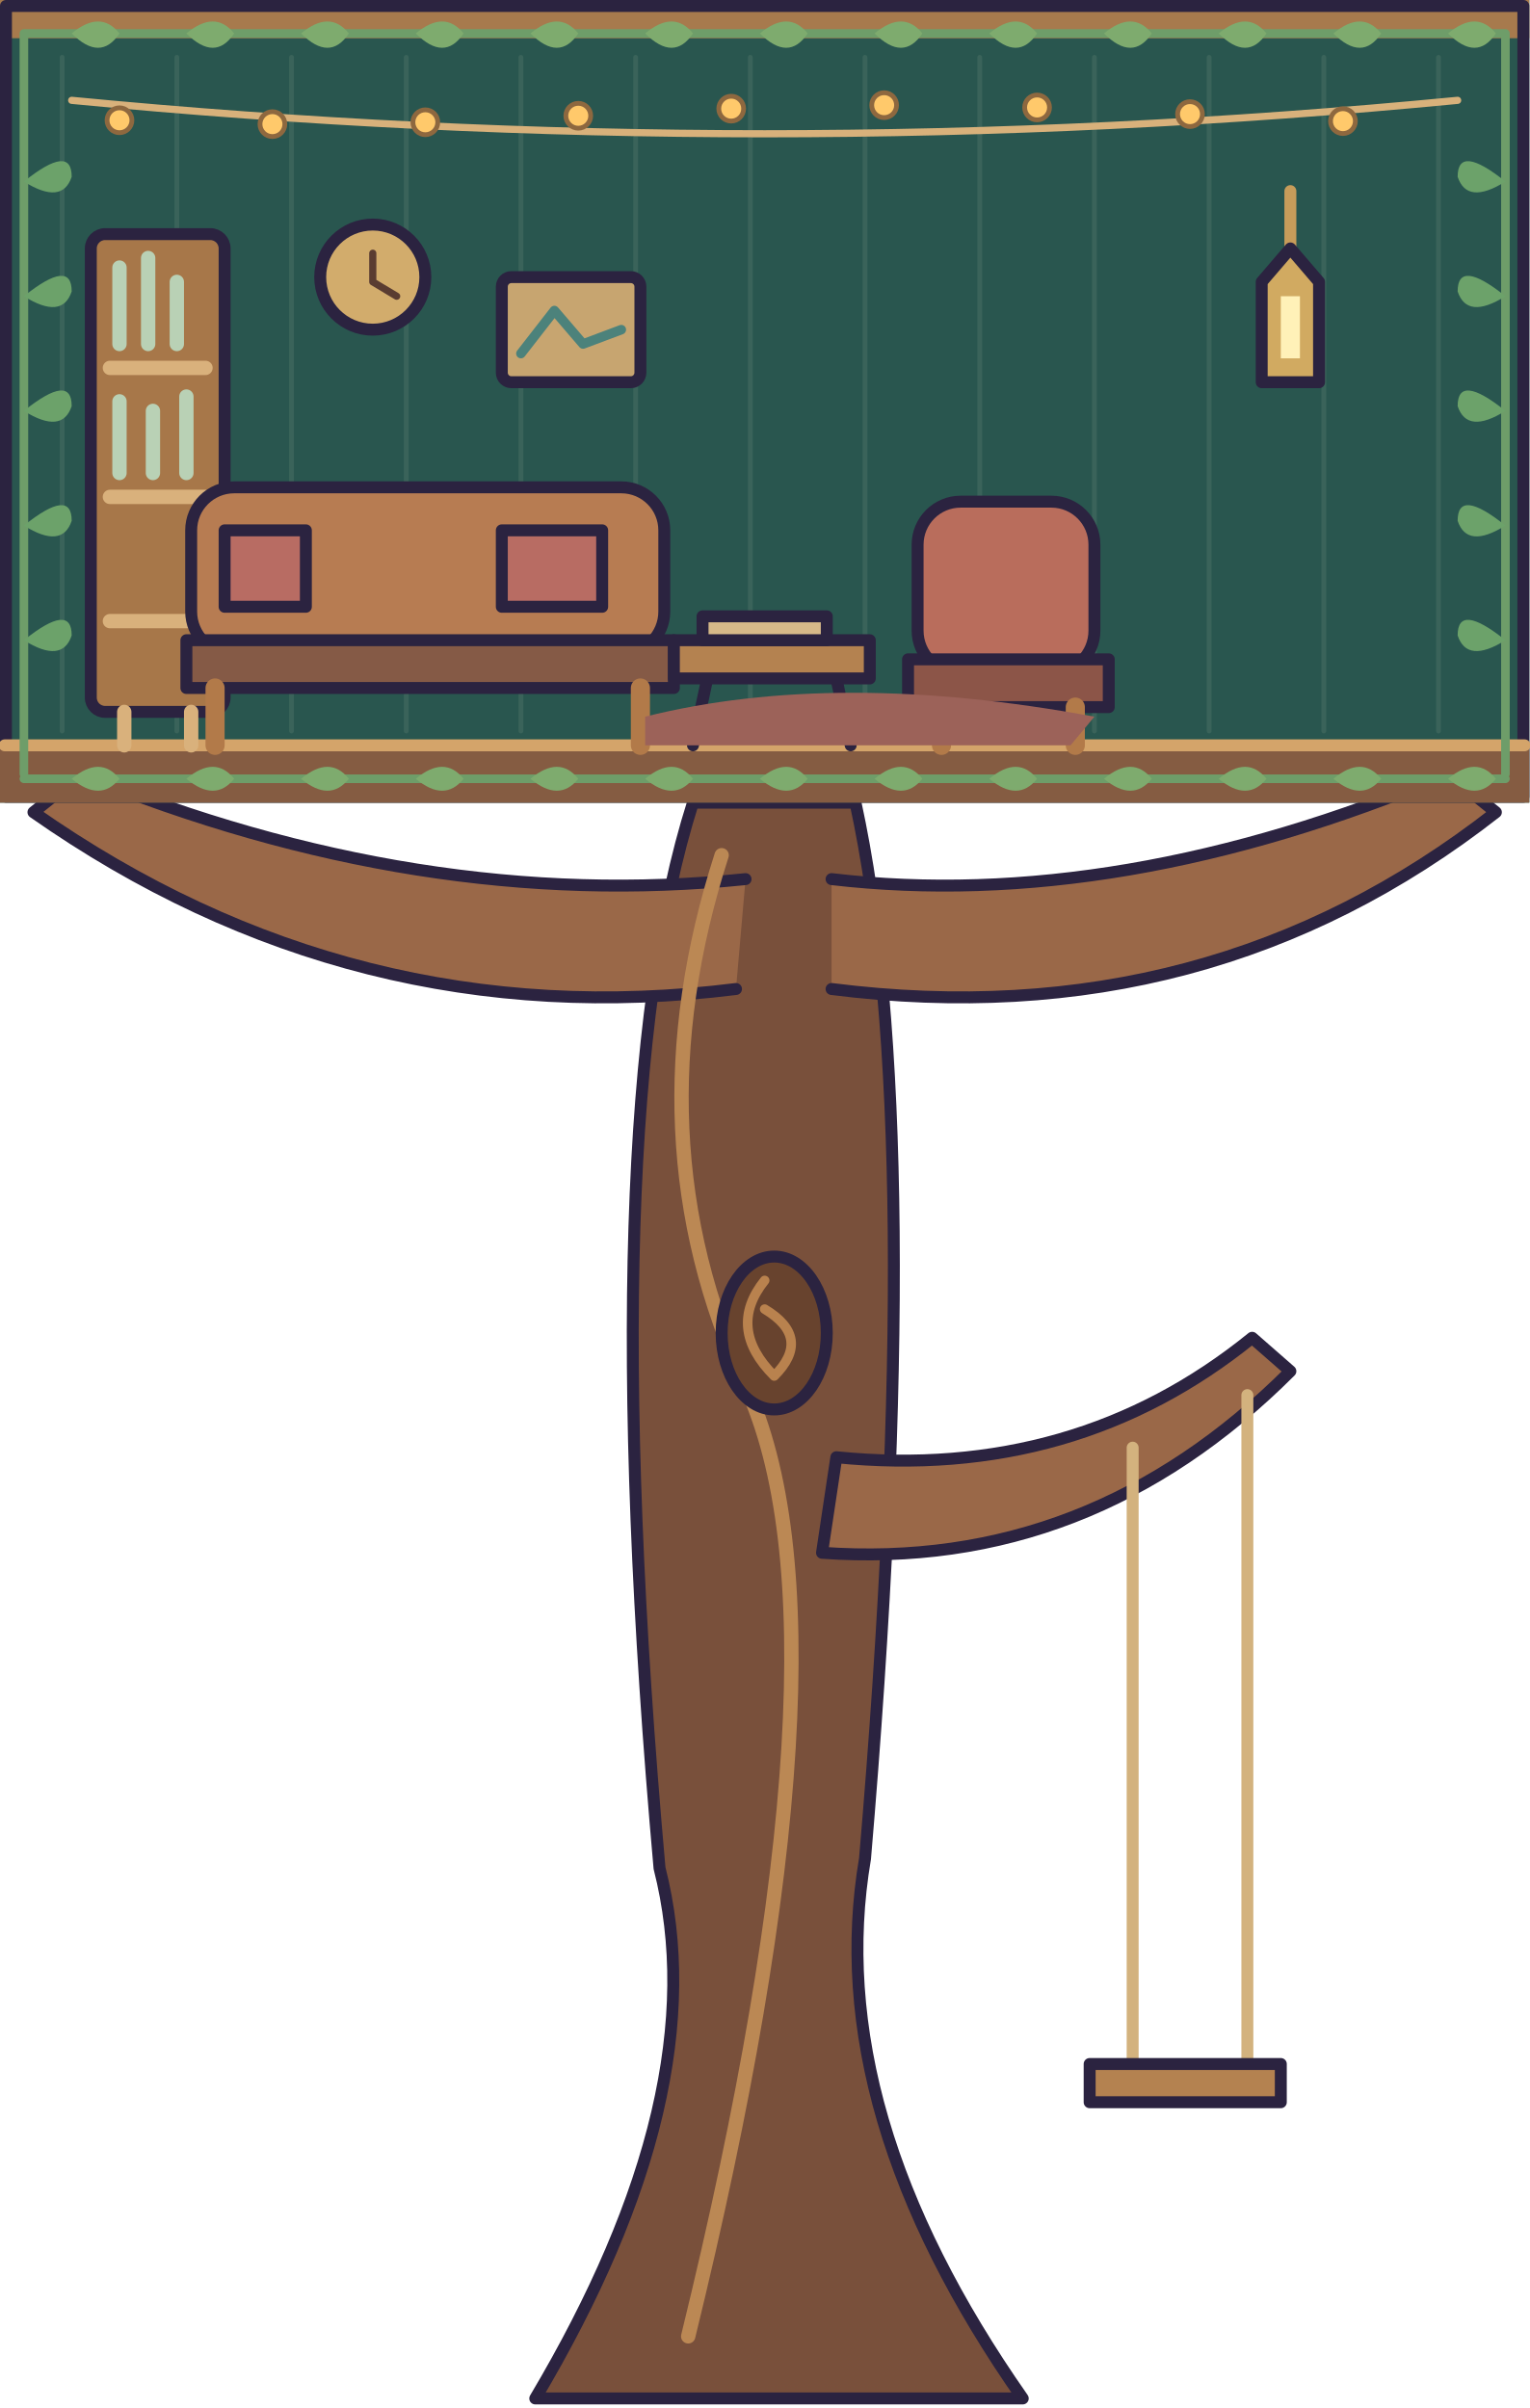
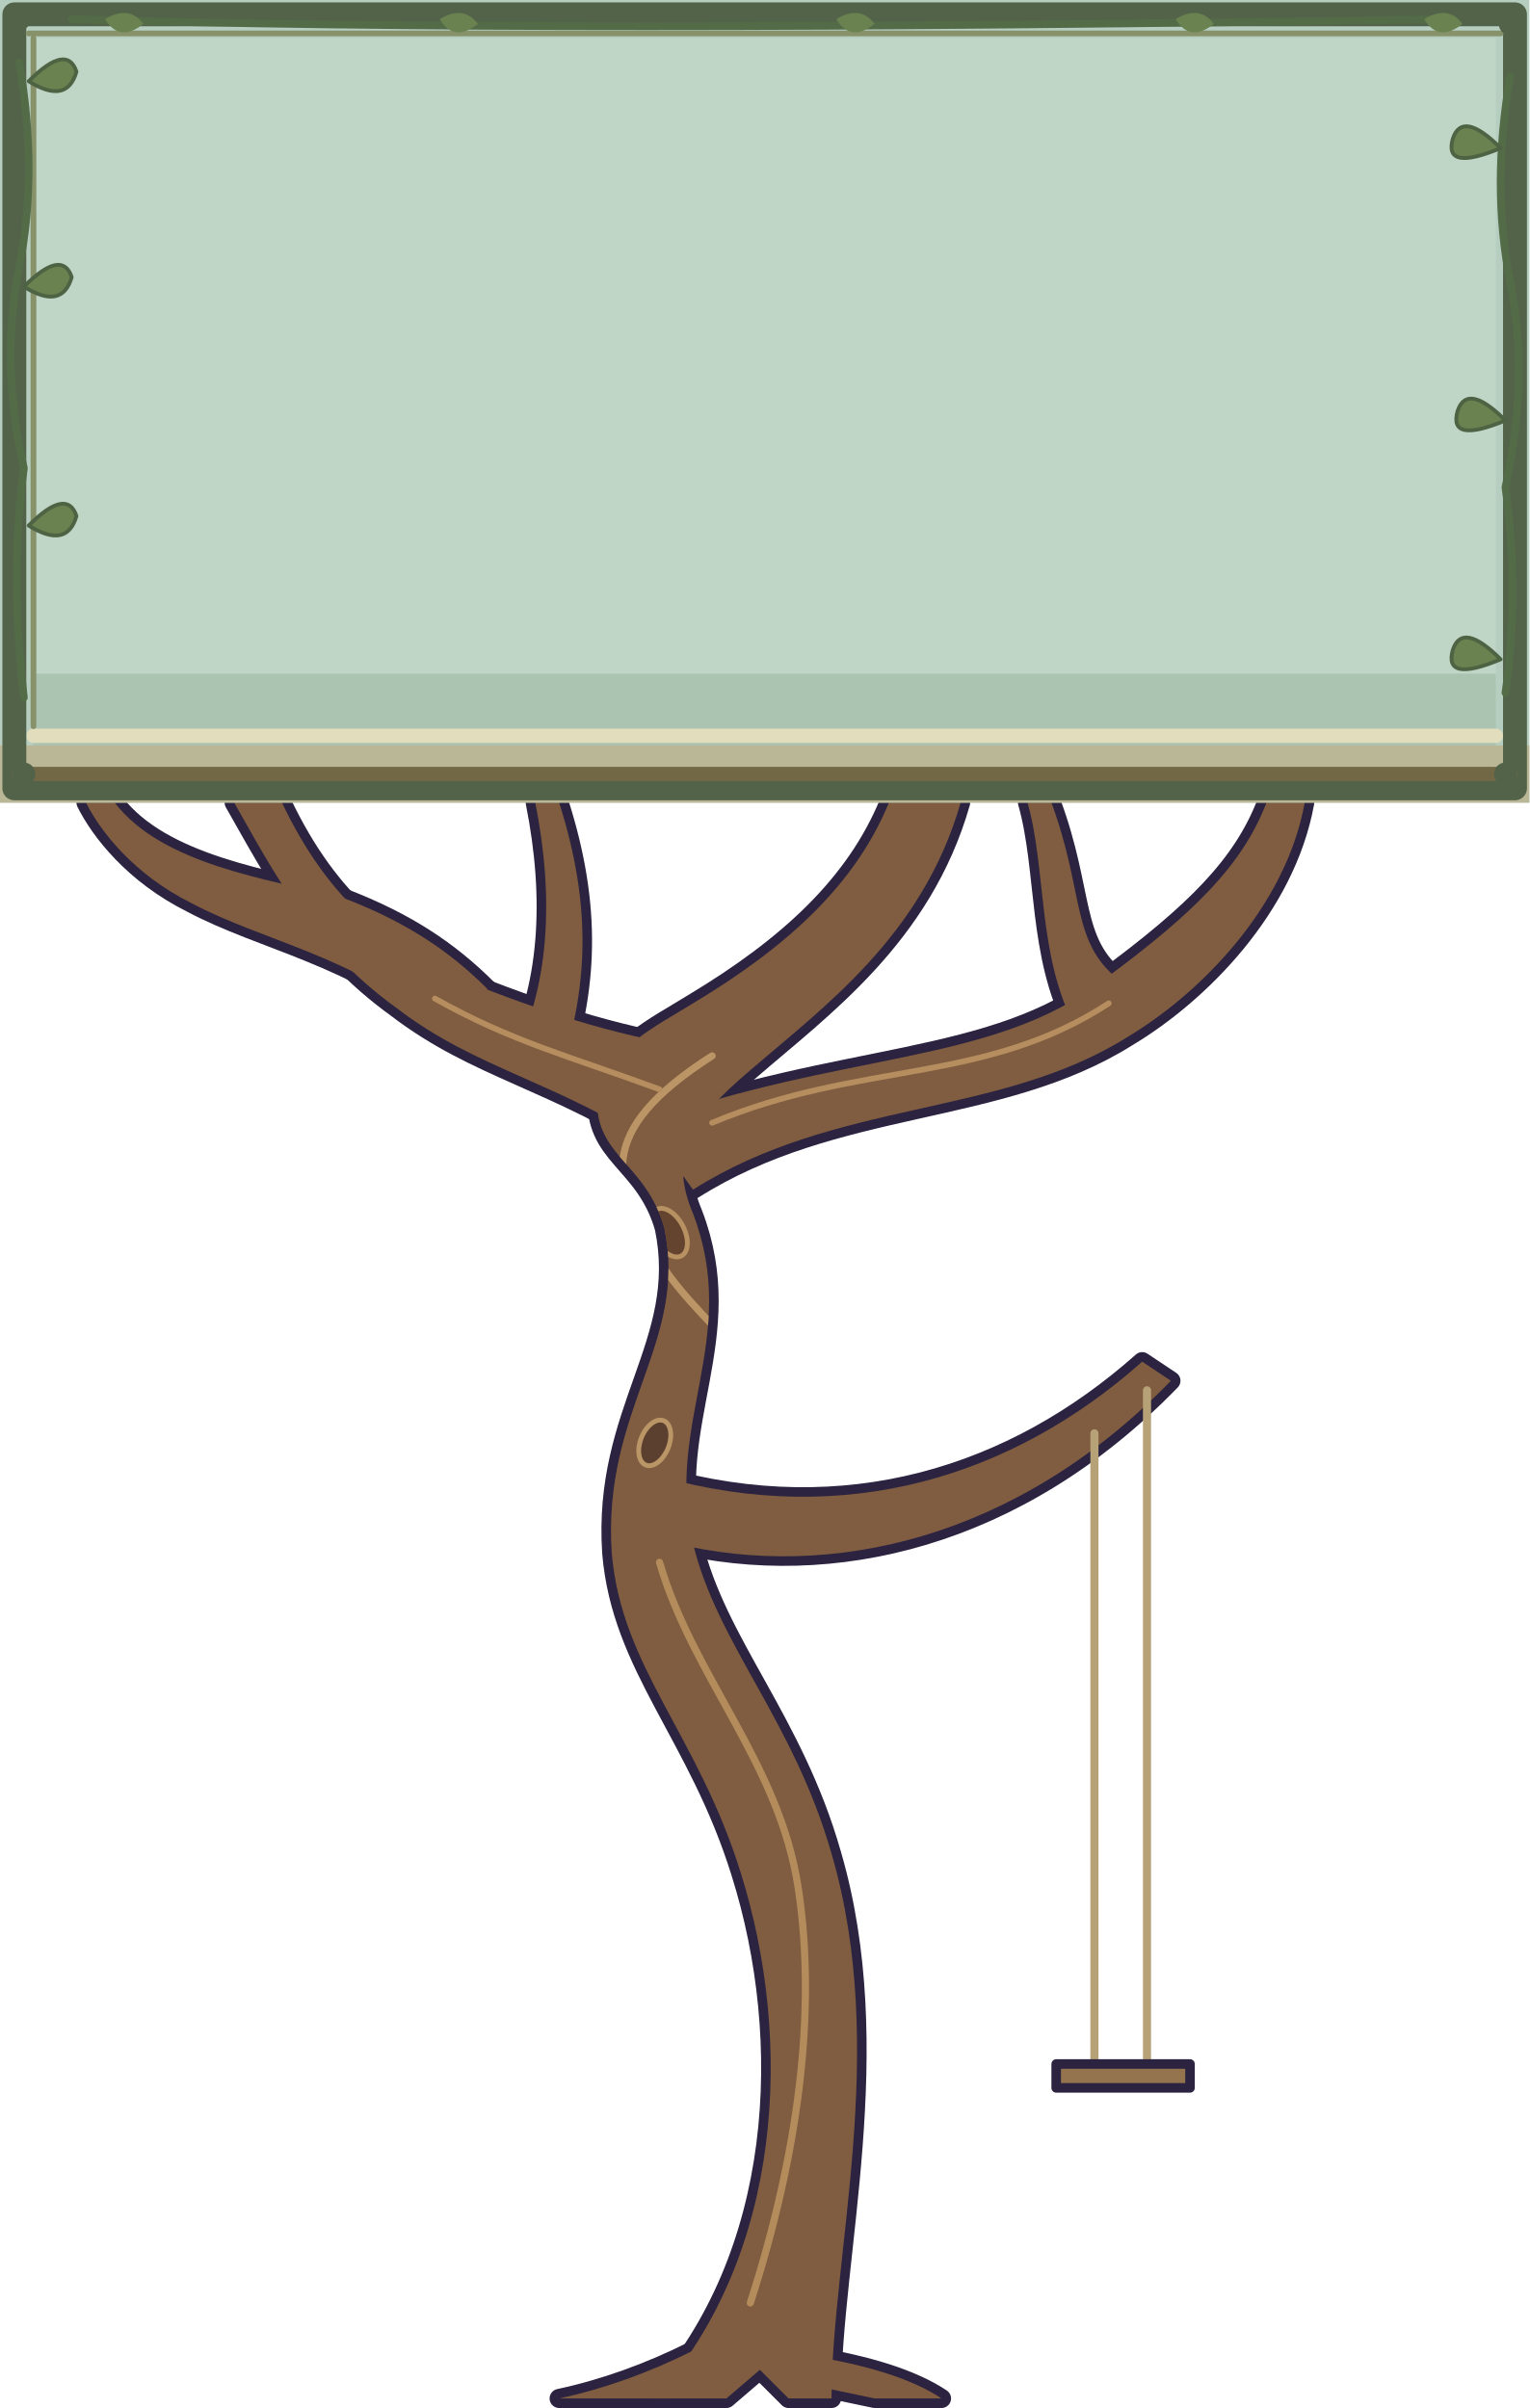
<svg xmlns="http://www.w3.org/2000/svg" width="320" height="504" viewBox="0 0 320 504">
-   <g stroke="#2b2340" stroke-width="2.5" stroke-linecap="round" stroke-linejoin="round">
-     <path d="M112 502Q150 438 138 391Q124 234 145 168h34Q194 237 181 389Q172 442 214 502Z" fill="#79503b" />
-     <path d="M154 207Q74 217 7 170l10-8q71 29 139 22m18 23q79 10 139-37l-10-8q-69 29-129 22" fill="#9a6848" />
-     <path d="M151 179q-19 59 5 111t-12 199" stroke="#bb8854" stroke-width="3" fill="none" />
-     <ellipse cx="162" cy="279" rx="11" ry="16" fill="#68432e" />
-     <path d="M160 268q-8 10 2 20 8-8-2-14" stroke="#b9824e" stroke-width="2" fill="none" />
-     <path d="M175 305q50 5 87-25l8 7q-42 42-98 38Z" fill="#9a6848" />
-     <path d="M237 303v129m24-140v140" stroke="#d3b27e" stroke-width="2.5" fill="none" />
-     <path d="M228 432h40v8h-40Z" fill="#b48250" />
+   <g stroke-linecap="round" stroke-linejoin="round">
+     <defs>
+       <clipPath id="wood_surface">
+         <path d="M137 502C164 472 166 427 155 392C146 363 130 349 128 325C126 295 144 281 139 257C135 243 124 242 125 229C128 219 137 215 145 210C165 198 179 185 186 168H201C193 196 172 211 157 224C144 235 140 242 145 254C155 280 139 298 145 323C150 344 166 360 174 388C186 429 174 472 174 502L165 502 159 496 152 502Z" />
+         <path d="M139 241C116 226 100 224 83 211C65 198 57 182 49 168H59C69 189 82 199 99 206C117 213 130 217 149 220Z" />
+         <path d="M92 215C74 200 55 197 40 189C28 183 21 174 18 168H24C34 181 56 184 72 188C85 193 94 199 102 207Z" />
+         <path d="M107 222C115 207 116 188 112 168H117C124 190 123 207 117 225Z" />
+         <path d="M135 235C176 220 208 223 231 205C250 191 260 181 265 168H273C269 190 251 208 236 217C209 234 175 230 145 249Z" />
+         <path d="M225 215C217 200 219 182 215 168H220C227 187 224 197 234 205Z" />
+         <path d="M145 492Q131 499 117 502H140L155 497Z" />
+         <path d="M169 493Q188 496 197 502H183L164 498Z" />
+         <path d="M138 309C177 320 212 309 239 285L245 289C213 322 174 331 141 323Z" />
+       </clipPath>
+     </defs>
+     <g fill="#805d40" stroke="#2b2340" stroke-width="4">
+       <path d="M137 502C164 472 166 427 155 392C146 363 130 349 128 325C126 295 144 281 139 257C135 243 124 242 125 229C128 219 137 215 145 210C165 198 179 185 186 168H201C193 196 172 211 157 224C144 235 140 242 145 254C155 280 139 298 145 323C150 344 166 360 174 388C186 429 174 472 174 502L165 502 159 496 152 502Z" />
+       <path d="M139 241C116 226 100 224 83 211C65 198 57 182 49 168H59C69 189 82 199 99 206C117 213 130 217 149 220Z" />
+       <path d="M92 215C74 200 55 197 40 189C28 183 21 174 18 168H24C34 181 56 184 72 188C85 193 94 199 102 207Z" />
+       <path d="M107 222C115 207 116 188 112 168H117C124 190 123 207 117 225Z" />
+       <path d="M135 235C176 220 208 223 231 205C250 191 260 181 265 168H273C269 190 251 208 236 217C209 234 175 230 145 249Z" />
+       <path d="M225 215C217 200 219 182 215 168H220C227 187 224 197 234 205Z" />
+       <path d="M145 492Q131 499 117 502H140L155 497Z" />
+       <path d="M169 493Q188 496 197 502H183L164 498Z" />
+       <path d="M138 309C177 320 212 309 239 285L245 289C213 322 174 331 141 323Z" />
+     </g>
+     <g fill="#805d40" stroke="none">
+       <path d="M137 502C164 472 166 427 155 392C146 363 130 349 128 325C126 295 144 281 139 257C135 243 124 242 125 229C128 219 137 215 145 210C165 198 179 185 186 168H201C193 196 172 211 157 224C144 235 140 242 145 254C155 280 139 298 145 323C150 344 166 360 174 388C186 429 174 472 174 502L165 502 159 496 152 502Z" />
+       <path d="M139 241C116 226 100 224 83 211C65 198 57 182 49 168H59C69 189 82 199 99 206C117 213 130 217 149 220Z" />
+       <path d="M92 215C74 200 55 197 40 189C28 183 21 174 18 168H24C34 181 56 184 72 188C85 193 94 199 102 207Z" />
+       <path d="M107 222C115 207 116 188 112 168H117C124 190 123 207 117 225Z" />
+       <path d="M135 235C176 220 208 223 231 205C250 191 260 181 265 168H273C269 190 251 208 236 217C209 234 175 230 145 249Z" />
+       <path d="M225 215C217 200 219 182 215 168H220C227 187 224 197 234 205Z" />
+       <path d="M145 492Q131 499 117 502H140L155 497Z" />
+       <path d="M169 493Q188 496 197 502H183L164 498Z" />
+       <path d="M138 309C177 320 212 309 239 285L245 289C213 322 174 331 141 323Z" />
+     </g>
+     <g clip-path="url(#wood_surface)">
+       <path d="M149 221C124 237 128 248 138 264S170 291 163 311" stroke="#bb9565" stroke-width="1.5" fill="none" />
+       <path d="M138 228C119 221 107 218 91 209M149 235C180 222 206 227 232 210" stroke="#b58d5e" stroke-width="1.2" fill="none" />
+       <path d="M127 244q-2 14 10 24" stroke="#51382c" stroke-width="4" opacity=".35" fill="none" />
+       <ellipse cx="140" cy="258" rx="3.2" ry="5.5" transform="rotate(-28 140 258)" fill="#65442f" stroke="#b79161" stroke-width="1" />
+       <path d="M138 327C145 351 163 369 167 395S167 451 157 482" stroke="#b48c5c" stroke-width="1.5" fill="none" />
+       <ellipse cx="137" cy="302" rx="3" ry="5" transform="rotate(22 137 302)" fill="#5b402f" stroke="#ba9566" stroke-width="1" />
+     </g>
+     <path d="M229 300v132m11-141v141" stroke="#b7a278" stroke-width="1.7" fill="none" />
+     <path d="M221 432h28v5h-28Z" fill="#94744e" stroke="#2b2340" stroke-width="2" />
  </g>
  <g stroke="#2b2340" stroke-width="2.5" stroke-linecap="round" stroke-linejoin="round">
-     <path d="M0 0h320v168H0Z" fill="#29564f" stroke="none" />
-     <path d="M0 0h320v8H0Z" fill="#a77a4d" stroke="none" />
-     <path d="M1.25 1.25h317.5v165.5H1.25Z" fill="none" />
-     <path d="M0 156h320v12H0Z" fill="#855c42" stroke="none" />
-     <path d="M1 156h318" stroke="#d4a46a" fill="none" />
-     <path d="M13 12v141" stroke="#97af97" opacity=".15" stroke-width="1" fill="none" />
-     <path d="M37 12v141" stroke="#97af97" opacity=".15" stroke-width="1" fill="none" />
-     <path d="M61 12v141" stroke="#97af97" opacity=".15" stroke-width="1" fill="none" />
-     <path d="M85 12v141" stroke="#97af97" opacity=".15" stroke-width="1" fill="none" />
-     <path d="M109 12v141" stroke="#97af97" opacity=".15" stroke-width="1" fill="none" />
-     <path d="M133 12v141" stroke="#97af97" opacity=".15" stroke-width="1" fill="none" />
-     <path d="M157 12v141" stroke="#97af97" opacity=".15" stroke-width="1" fill="none" />
-     <path d="M181 12v141" stroke="#97af97" opacity=".15" stroke-width="1" fill="none" />
-     <path d="M205 12v141" stroke="#97af97" opacity=".15" stroke-width="1" fill="none" />
-     <path d="M229 12v141" stroke="#97af97" opacity=".15" stroke-width="1" fill="none" />
-     <path d="M253 12v141" stroke="#97af97" opacity=".15" stroke-width="1" fill="none" />
-     <path d="M277 12v141" stroke="#97af97" opacity=".15" stroke-width="1" fill="none" />
-     <path d="M301 12v141" stroke="#97af97" opacity=".15" stroke-width="1" fill="none" />
-     <rect x="19" y="49" width="28" height="100" rx="3" fill="#a77749" />
-     <path d="M23 77h20m-20 27h20m-20 26h20m-17 19v7m14-7v7" fill="none" stroke="#d9b17c" stroke-width="3" />
-     <path d="M25 56v16m6-18v18m6-13v13m-12 12v15m7-13v13m7-16v16" stroke="#b9d1b5" stroke-width="3" fill="none" />
-     <circle cx="78" cy="58" r="11" fill="#d2ac6c" />
-     <path d="M78 53v6l5 3" stroke="#5a3c31" fill="none" stroke-width="1.5" />
-     <rect x="105" y="58" width="29" height="22" rx="2" fill="#c7a570" />
-     <path d="m109 74 7-9 6 7 8-3" stroke="#4c827b" fill="none" stroke-width="2" />
-     <rect x="40" y="102" width="99" height="35" rx="9" fill="#b77c52" />
-     <path d="M39 134h102v10H39Z" fill="#855a46" />
-     <path d="M45 144v12m89-12v12" stroke="#b27a49" stroke-width="4" fill="none" />
-     <path d="M47 111h17v16H47Zm58 0h21v16h-21Z" fill="#b86c63" />
-     <rect x="192" y="105" width="37" height="36" rx="9" fill="#b96d5c" />
-     <path d="M190 138h42v10h-42Z" fill="#8c5548" />
-     <path d="M197 148v8m28-8v8" stroke="#b27a49" stroke-width="4" fill="none" />
-     <path d="M141 134h41v8h-41Zm7 8-3 14m30-14 3 14" fill="#b48250" />
-     <path d="M147 129h26v5h-26Z" fill="#d6b989" />
-     <path d="M135 150q40-10 94 0l-5 6h-89Z" fill="#9c6259" stroke="none" />
-     <path d="M270 40v29" stroke="#c79c5a" fill="none" />
-     <path d="m264 59 6-7 6 7v21h-12Z" fill="#d1aa61" />
-     <path d="M268 62h4v13h-4Z" fill="#fff1b8" stroke="none" />
-     <path d="M15 21q145.0 14 290 0" stroke="#d8b17b" stroke-width="1.5" fill="none" />
-     <circle cx="25" cy="25.17" r="2.6" fill="#ffc96b" stroke="#8e683f" stroke-width="1" />
-     <circle cx="57" cy="25.98" r="2.6" fill="#ffc96b" stroke="#8e683f" stroke-width="1" />
-     <circle cx="89" cy="25.59" r="2.6" fill="#ffc96b" stroke="#8e683f" stroke-width="1" />
-     <circle cx="121" cy="24.23" r="2.6" fill="#ffc96b" stroke="#8e683f" stroke-width="1" />
-     <circle cx="153" cy="22.74" r="2.6" fill="#ffc96b" stroke="#8e683f" stroke-width="1" />
-     <circle cx="185" cy="22.01" r="2.6" fill="#ffc96b" stroke="#8e683f" stroke-width="1" />
-     <circle cx="217" cy="22.49" r="2.6" fill="#ffc96b" stroke="#8e683f" stroke-width="1" />
-     <circle cx="249" cy="23.88" r="2.6" fill="#ffc96b" stroke="#8e683f" stroke-width="1" />
-     <circle cx="281" cy="25.35" r="2.6" fill="#ffc96b" stroke="#8e683f" stroke-width="1" />
-     <path d="M5 7h310M5 7v155m310-155v155M5 163h310" stroke="#6e9d69" fill="none" stroke-width="1.8" />
-     <path d="M15 7q6-5 10 0-4 6-10 0Zm0 156q6-5 10 0-4 5-10 0Z" fill="#7eab6e" stroke="none" />
-     <path d="M39 7q6-5 10 0-4 6-10 0Zm0 156q6-5 10 0-4 5-10 0Z" fill="#7eab6e" stroke="none" />
-     <path d="M63 7q6-5 10 0-4 6-10 0Zm0 156q6-5 10 0-4 5-10 0Z" fill="#7eab6e" stroke="none" />
-     <path d="M87 7q6-5 10 0-4 6-10 0Zm0 156q6-5 10 0-4 5-10 0Z" fill="#7eab6e" stroke="none" />
-     <path d="M111 7q6-5 10 0-4 6-10 0Zm0 156q6-5 10 0-4 5-10 0Z" fill="#7eab6e" stroke="none" />
-     <path d="M135 7q6-5 10 0-4 6-10 0Zm0 156q6-5 10 0-4 5-10 0Z" fill="#7eab6e" stroke="none" />
-     <path d="M159 7q6-5 10 0-4 6-10 0Zm0 156q6-5 10 0-4 5-10 0Z" fill="#7eab6e" stroke="none" />
-     <path d="M183 7q6-5 10 0-4 6-10 0Zm0 156q6-5 10 0-4 5-10 0Z" fill="#7eab6e" stroke="none" />
-     <path d="M207 7q6-5 10 0-4 6-10 0Zm0 156q6-5 10 0-4 5-10 0Z" fill="#7eab6e" stroke="none" />
-     <path d="M231 7q6-5 10 0-4 6-10 0Zm0 156q6-5 10 0-4 5-10 0Z" fill="#7eab6e" stroke="none" />
-     <path d="M255 7q6-5 10 0-4 6-10 0Zm0 156q6-5 10 0-4 5-10 0Z" fill="#7eab6e" stroke="none" />
-     <path d="M279 7q6-5 10 0-4 6-10 0Zm0 156q6-5 10 0-4 5-10 0Z" fill="#7eab6e" stroke="none" />
-     <path d="M303 7q6-5 10 0-4 6-10 0Zm0 156q6-5 10 0-4 5-10 0Z" fill="#7eab6e" stroke="none" />
-     <path d="M5 38q10-8 10-1-2 6-10 1Zm310 0q-10-8-10-1 2 6 10 1Z" fill="#6ca26a" stroke="none" />
-     <path d="M5 62q10-8 10-1-2 6-10 1Zm310 0q-10-8-10-1 2 6 10 1Z" fill="#6ca26a" stroke="none" />
-     <path d="M5 86q10-8 10-1-2 6-10 1Zm310 0q-10-8-10-1 2 6 10 1Z" fill="#6ca26a" stroke="none" />
-     <path d="M5 110q10-8 10-1-2 6-10 1Zm310 0q-10-8-10-1 2 6 10 1Z" fill="#6ca26a" stroke="none" />
-     <path d="M5 134q10-8 10-1-2 6-10 1Zm310 0q-10-8-10-1 2 6 10 1Z" fill="#6ca26a" stroke="none" />
+     <path d="M0 0h320v168H0Z" fill="#b6cec0" stroke="none" />
+     <path d="M7 8h306v139H7Z" fill="#bfd5c6" stroke="none" />
+     <path d="M7 141h306v15H7Z" fill="#abc3b1" stroke="none" />
+     <path d="M0 156h320v12H0Z" fill="#b9b795" stroke="none" />
+     <path d="M7 154h306" fill="none" stroke="#e2ddbc" stroke-width="3" />
+     <path d="M3 3h314v162H3Z" fill="none" stroke="#53634a" stroke-width="5" />
+     <path d="M6 7h308M7 8v144" stroke="#87926b" stroke-width="1.2" fill="none" />
+     <path d="M4 162h312" stroke="#736846" stroke-width="3" fill="none" />
+     <path d="M4 13q4 23 0 43t1 42q-3 22 0 48M316 16q-4 23 0 43t-1 43q3 22 0 43M15 4q96.0 3 289 0" stroke="#536b47" stroke-width="1.6" fill="none" />
+     <path d="M6 17q8-8 10-2-2 7 -10 2Z" fill="#6a824f" stroke="#4e6343" stroke-width=".8" />
+     <path d="M5 60q8-8 10-2-2 7 -10 2Z" fill="#6a824f" stroke="#4e6343" stroke-width=".8" />
+     <path d="M6 110q8-8 10-2-2 7 -10 2Z" fill="#6a824f" stroke="#4e6343" stroke-width=".8" />
+     <path d="M314 31q-8-8 -10-2-2 7 10 2Z" fill="#6a824f" stroke="#4e6343" stroke-width=".8" />
+     <path d="M315 88q-8-8 -10-2-2 7 10 2Z" fill="#6a824f" stroke="#4e6343" stroke-width=".8" />
+     <path d="M314 138q-8-8 -10-2-2 7 10 2Z" fill="#6a824f" stroke="#4e6343" stroke-width=".8" />
+     <path d="M22 4q5-3 8 1-5 4-8-1Z" fill="#6a824f" stroke="none" />
+     <path d="M92 4q5-3 8 1-5 4-8-1Z" fill="#6a824f" stroke="none" />
+     <path d="M175 4q5-3 8 1-5 4-8-1Z" fill="#6a824f" stroke="none" />
+     <path d="M246 4q5-3 8 1-5 4-8-1Z" fill="#6a824f" stroke="none" />
+     <path d="M298 4q5-3 8 1-5 4-8-1Z" fill="#6a824f" stroke="none" />
+     <circle cx="4" cy="4" r="2.4" fill="#53634a" stroke="none" />
+     <circle cx="316" cy="5" r="2.4" fill="#53634a" stroke="none" />
+     <circle cx="5" cy="162" r="2.4" fill="#53634a" stroke="none" />
+     <circle cx="315" cy="162" r="2.4" fill="#53634a" stroke="none" />
  </g>
</svg>
